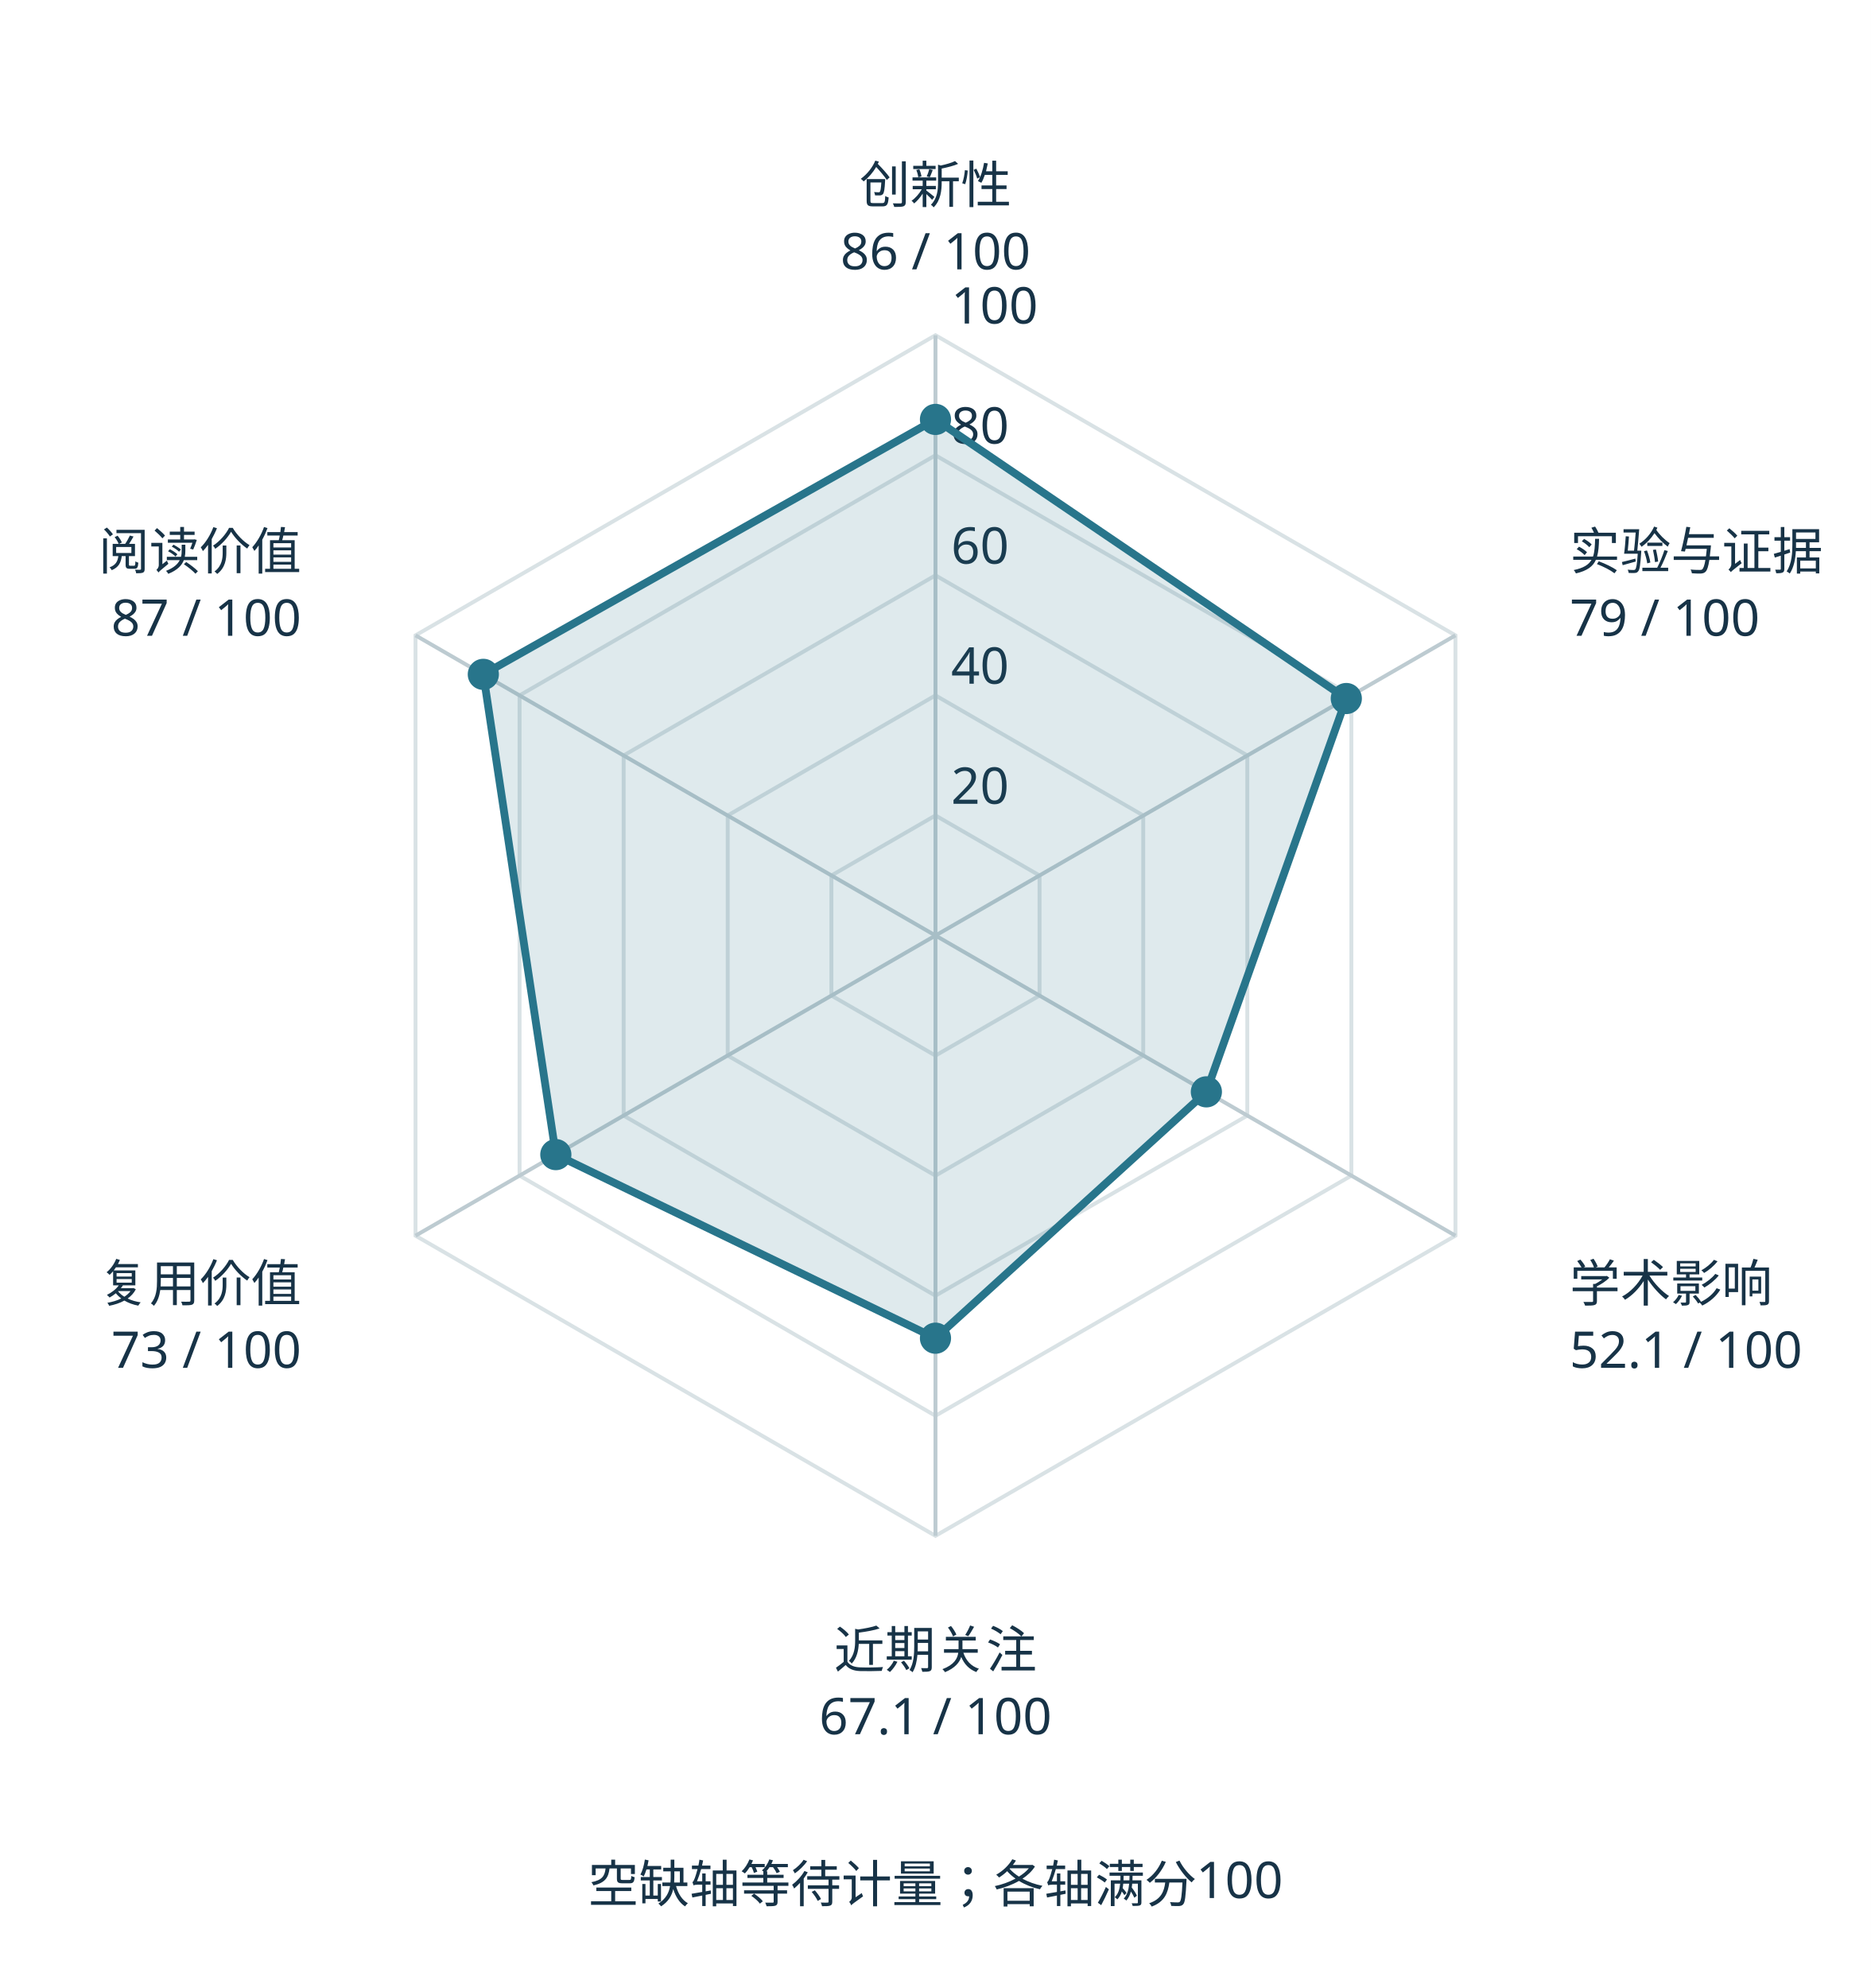
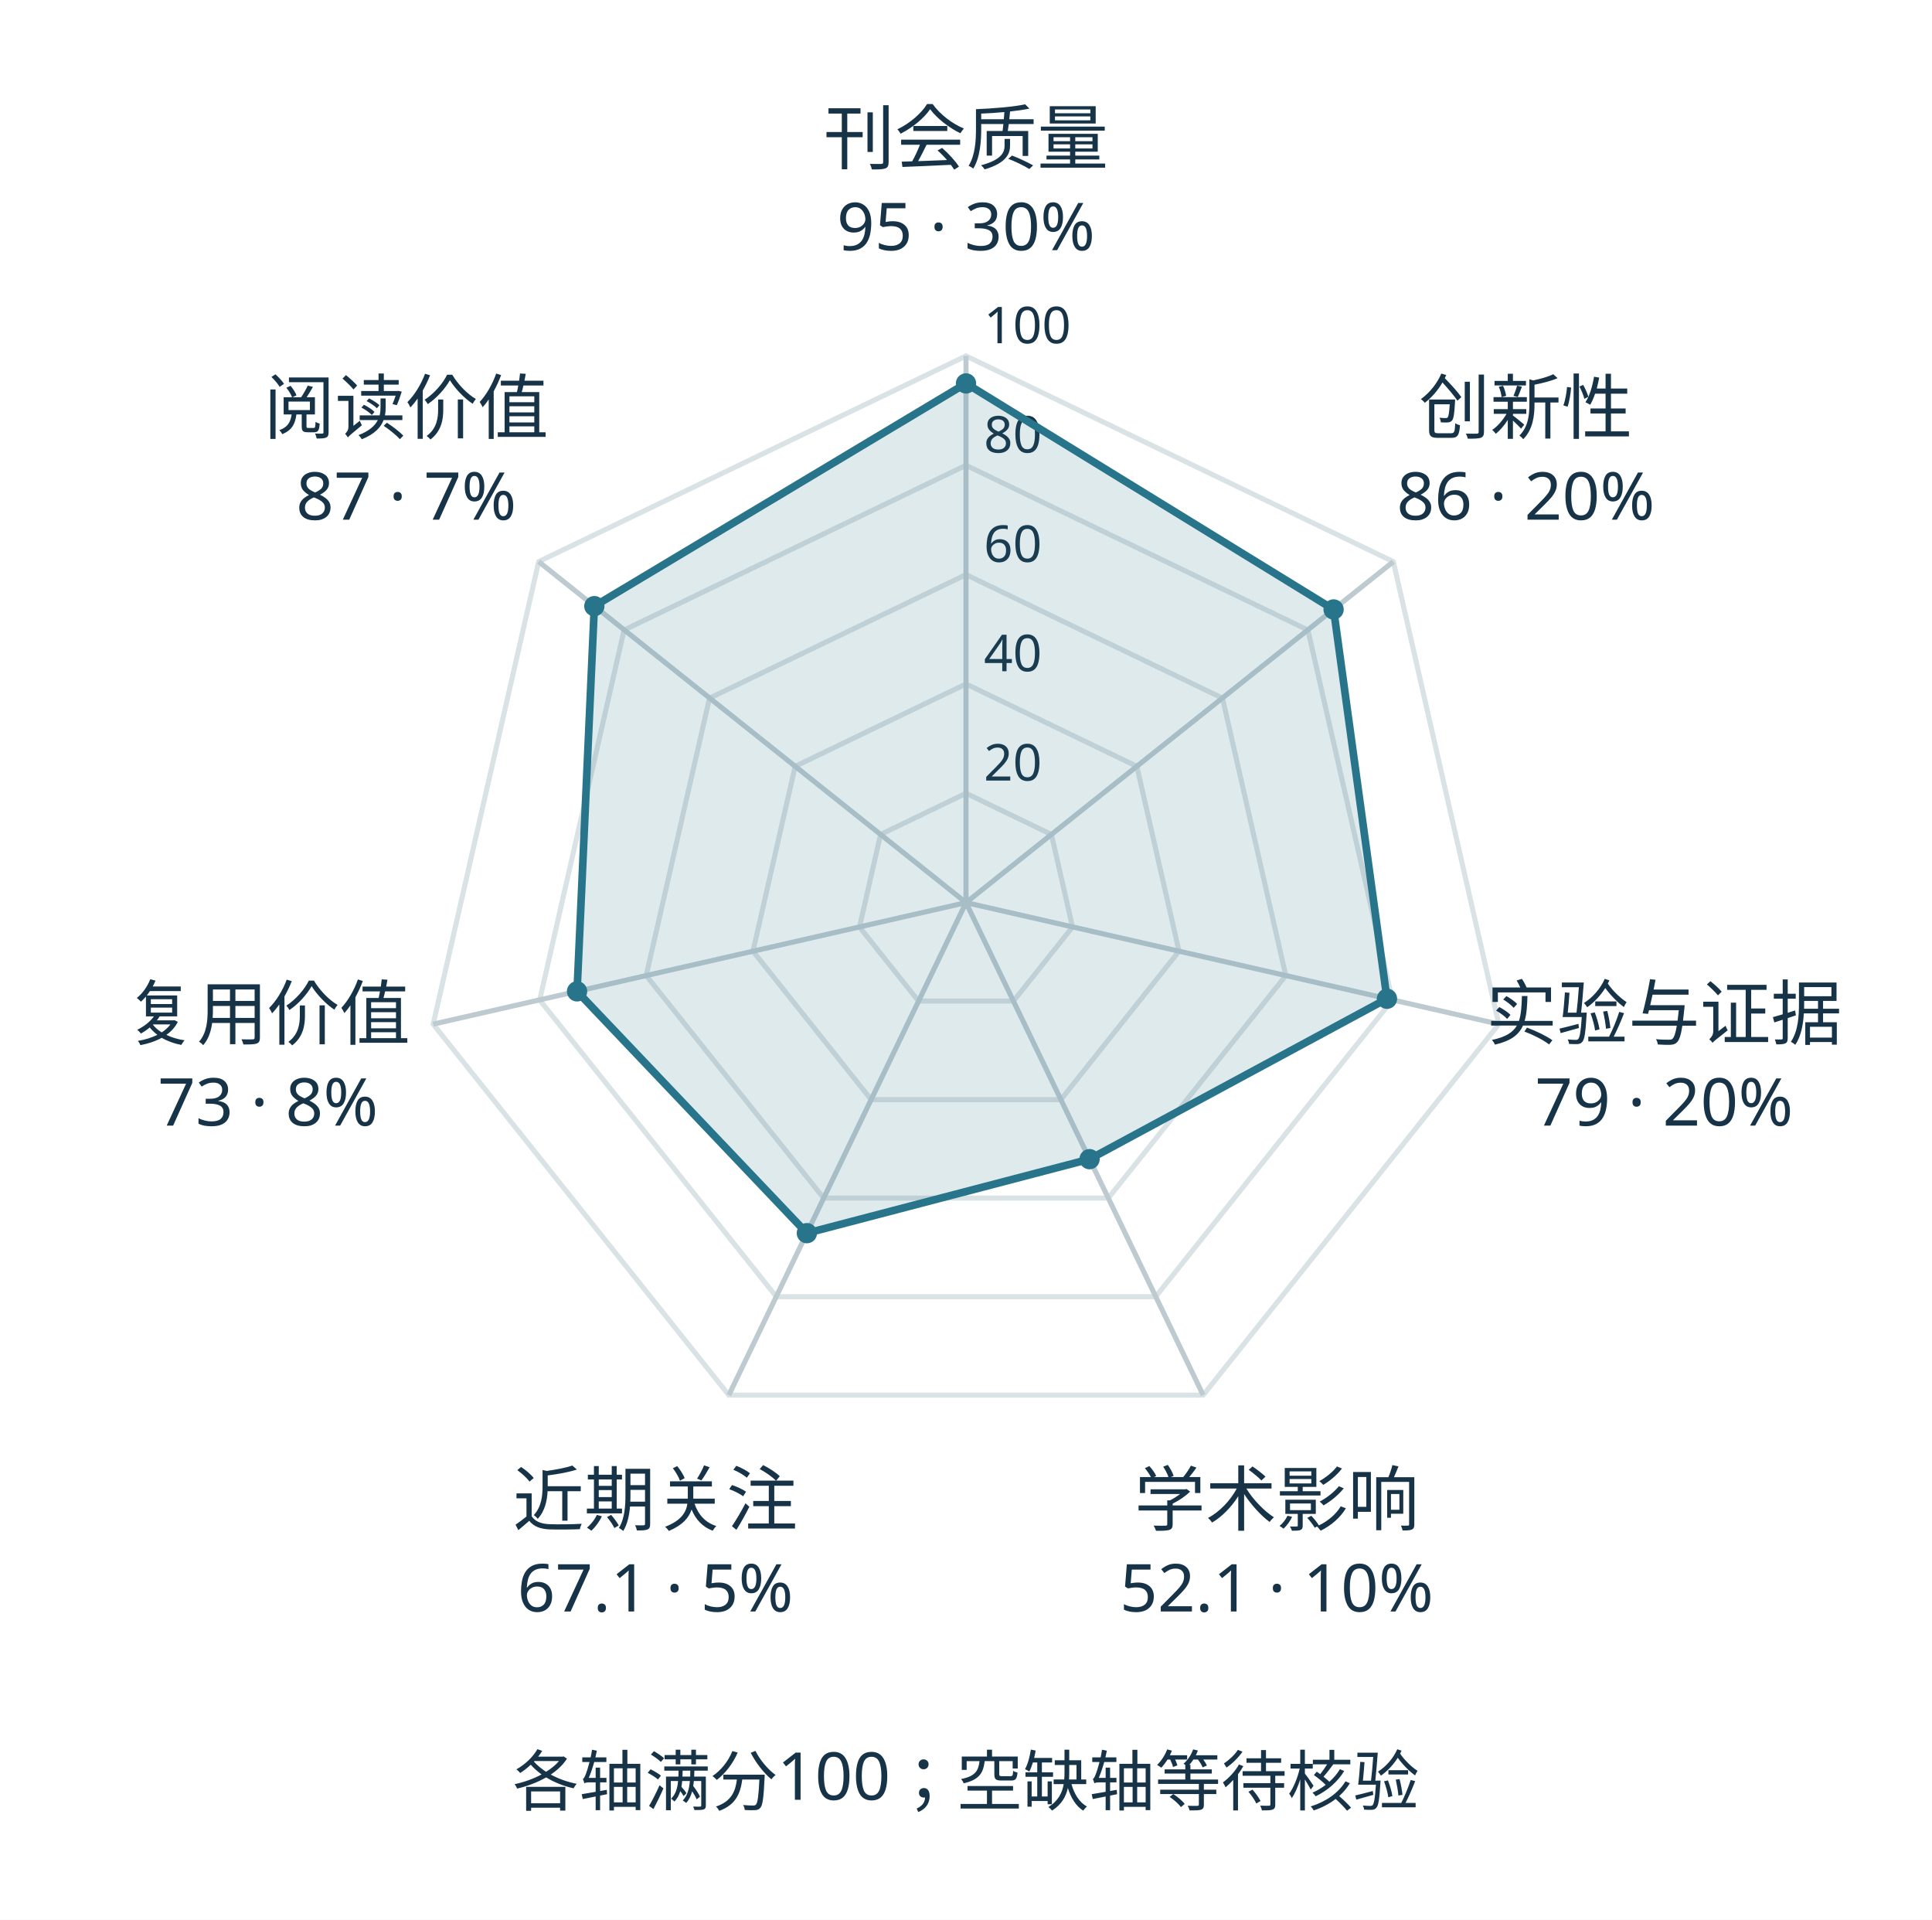
- <svg xmlns="http://www.w3.org/2000/svg" width="480" height="510" viewBox="0 0 480 510" role="img">
-   <rect width="480" height="510" fill="#fff" />
-   <g font-family="sans-serif" font-size="13" fill="#173347">
-     <polygon points="240.0,209.2 266.7,224.6 266.7,255.4 240.0,270.8 213.3,255.4 213.3,224.6" fill="none" stroke="#d9e2e5" />
-     <text x="244" y="206.2">20</text>
-     <polygon points="240.0,178.4 293.3,209.2 293.3,270.8 240.0,301.6 186.7,270.8 186.7,209.2" fill="none" stroke="#d9e2e5" />
-     <text x="244" y="175.4">40</text>
-     <polygon points="240.0,147.6 320.0,193.8 320.0,286.2 240.0,332.4 160.0,286.2 160.0,193.8" fill="none" stroke="#d9e2e5" />
-     <text x="244" y="144.6">60</text>
-     <polygon points="240.0,116.8 346.7,178.4 346.7,301.6 240.0,363.2 133.3,301.6 133.3,178.4" fill="none" stroke="#d9e2e5" />
-     <text x="244" y="113.8">80</text>
-     <polygon points="240.0,86.0 373.4,163.0 373.4,317.0 240.0,394.0 106.6,317.0 106.6,163.0" fill="none" stroke="#d9e2e5" />
-     <text x="244" y="83.0">100</text>
-     <line x1="240" y1="240" x2="240.0" y2="86.0" stroke="#bdcbd1" />
-     <text x="240.0" y="52.1" text-anchor="middle">创新性</text>
-     <text x="240.0" y="69.1" text-anchor="middle">86 / 100</text>
-     <line x1="240" y1="240" x2="373.4" y2="163.0" stroke="#bdcbd1" />
-     <text x="402.7" y="146.1" text-anchor="start">实验与证据</text>
-     <text x="402.7" y="163.1" text-anchor="start">79 / 100</text>
-     <line x1="240" y1="240" x2="373.4" y2="317.0" stroke="#bdcbd1" />
-     <text x="402.7" y="333.9" text-anchor="start">学术影响</text>
-     <text x="402.7" y="350.9" text-anchor="start">52.1 / 100</text>
-     <line x1="240" y1="240" x2="240.0" y2="394.0" stroke="#bdcbd1" />
-     <text x="240.0" y="427.9" text-anchor="middle">近期关注</text>
-     <text x="240.0" y="444.9" text-anchor="middle">67.1 / 100</text>
-     <line x1="240" y1="240" x2="106.6" y2="317.0" stroke="#bdcbd1" />
-     <text x="77.3" y="333.9" text-anchor="end">复用价值</text>
-     <text x="77.3" y="350.9" text-anchor="end">73 / 100</text>
-     <line x1="240" y1="240" x2="106.6" y2="163.0" stroke="#bdcbd1" />
-     <text x="77.3" y="146.1" text-anchor="end">阅读价值</text>
-     <text x="77.3" y="163.1" text-anchor="end">87 / 100</text>
-     <polygon points="240.0,107.6 345.4,179.2 309.5,280.1 240.0,343.3 142.6,296.2 124.0,173.0" fill="#28758b" fill-opacity=".15" stroke="#28758b" stroke-width="2" />
-     <circle cx="240.0" cy="107.6" r="4" fill="#28758b" />
-     <circle cx="345.4" cy="179.2" r="4" fill="#28758b" />
-     <circle cx="309.5" cy="280.1" r="4" fill="#28758b" />
-     <circle cx="240.0" cy="343.3" r="4" fill="#28758b" />
-     <circle cx="142.6" cy="296.2" r="4" fill="#28758b" />
-     <circle cx="124.0" cy="173.0" r="4" fill="#28758b" />
-     <text x="240" y="488" text-anchor="middle">空缺轴等待计量；各轴满分100</text>
+ <svg xmlns="http://www.w3.org/2000/svg" width="760" height="755" viewBox="0 0 760 755" role="img">
+   <rect width="760" height="755" fill="#fff" />
+   <g font-family="sans-serif" font-size="28" fill="#173347">
+     <polygon points="380.0,312.0 413.6,328.2 421.9,364.6 398.7,393.7 361.3,393.7 338.1,364.6 346.4,328.2" fill="none" stroke="#d9e2e5" stroke-width="2" />
+     <text x="387" y="307.0" font-size="20">20</text>
+     <polygon points="380.0,269.0 447.2,301.4 463.8,374.1 417.3,432.5 342.7,432.5 296.2,374.1 312.8,301.4" fill="none" stroke="#d9e2e5" stroke-width="2" />
+     <text x="387" y="264.0" font-size="20">40</text>
+     <polygon points="380.0,226.0 480.9,274.6 505.8,383.7 436.0,471.2 324.0,471.2 254.2,383.7 279.1,274.6" fill="none" stroke="#d9e2e5" stroke-width="2" />
+     <text x="387" y="221.0" font-size="20">60</text>
+     <polygon points="380.0,183.0 514.5,247.8 547.7,393.3 454.6,510.0 305.4,510.0 212.3,393.3 245.5,247.8" fill="none" stroke="#d9e2e5" stroke-width="2" />
+     <text x="387" y="178.0" font-size="20">80</text>
+     <polygon points="380.0,140.0 548.1,220.9 589.6,402.8 473.3,548.7 286.7,548.7 170.4,402.8 211.9,220.9" fill="none" stroke="#d9e2e5" stroke-width="2" />
+     <text x="387" y="135.0" font-size="20">100</text>
+     <line x1="380" y1="355" x2="380.0" y2="140.0" stroke="#bdcbd1" stroke-width="2" />
+     <text x="380.0" y="64.4" text-anchor="middle">刊会质量</text>
+     <text x="380.0" y="98.4" font-size="26" text-anchor="middle">95 · 30%</text>
+     <line x1="380" y1="355" x2="548.1" y2="220.9" stroke="#bdcbd1" stroke-width="2" />
+     <text x="600.2" y="170.4" text-anchor="middle">创新性</text>
+     <text x="600.2" y="204.4" font-size="26" text-anchor="middle">86 · 20%</text>
+     <line x1="380" y1="355" x2="589.6" y2="402.8" stroke="#bdcbd1" stroke-width="2" />
+     <text x="654.6" y="408.7" text-anchor="middle">实验与证据</text>
+     <text x="654.6" y="442.7" font-size="26" text-anchor="middle">79 · 20%</text>
+     <line x1="380" y1="355" x2="473.3" y2="548.7" stroke="#bdcbd1" stroke-width="2" />
+     <text x="502.2" y="599.8" text-anchor="middle">学术影响</text>
+     <text x="502.2" y="633.8" font-size="26" text-anchor="middle">52.1 · 10%</text>
+     <line x1="380" y1="355" x2="286.7" y2="548.7" stroke="#bdcbd1" stroke-width="2" />
+     <text x="257.8" y="599.8" text-anchor="middle">近期关注</text>
+     <text x="257.8" y="633.8" font-size="26" text-anchor="middle">67.1 · 5%</text>
+     <line x1="380" y1="355" x2="170.4" y2="402.8" stroke="#bdcbd1" stroke-width="2" />
+     <text x="105.4" y="408.7" text-anchor="middle">复用价值</text>
+     <text x="105.4" y="442.7" font-size="26" text-anchor="middle">73 · 8%</text>
+     <line x1="380" y1="355" x2="211.9" y2="220.9" stroke="#bdcbd1" stroke-width="2" />
+     <text x="159.8" y="170.4" text-anchor="middle">阅读价值</text>
+     <text x="159.8" y="204.4" font-size="26" text-anchor="middle">87 · 7%</text>
+     <polygon points="380.0,150.8 524.6,239.7 545.6,392.8 428.6,455.9 317.4,485.0 227.0,389.9 233.8,238.4" fill="#28758b" fill-opacity=".15" stroke="#28758b" stroke-width="3" />
+     <circle cx="380.0" cy="150.8" r="4" fill="#28758b" />
+     <circle cx="524.6" cy="239.7" r="4" fill="#28758b" />
+     <circle cx="545.6" cy="392.8" r="4" fill="#28758b" />
+     <circle cx="428.6" cy="455.9" r="4" fill="#28758b" />
+     <circle cx="317.4" cy="485.0" r="4" fill="#28758b" />
+     <circle cx="227.0" cy="389.9" r="4" fill="#28758b" />
+     <circle cx="233.8" cy="238.4" r="4" fill="#28758b" />
+     <text x="380" y="710" font-size="26" text-anchor="middle">各轴满分100；空缺轴等待核验</text>
  </g>
</svg>
